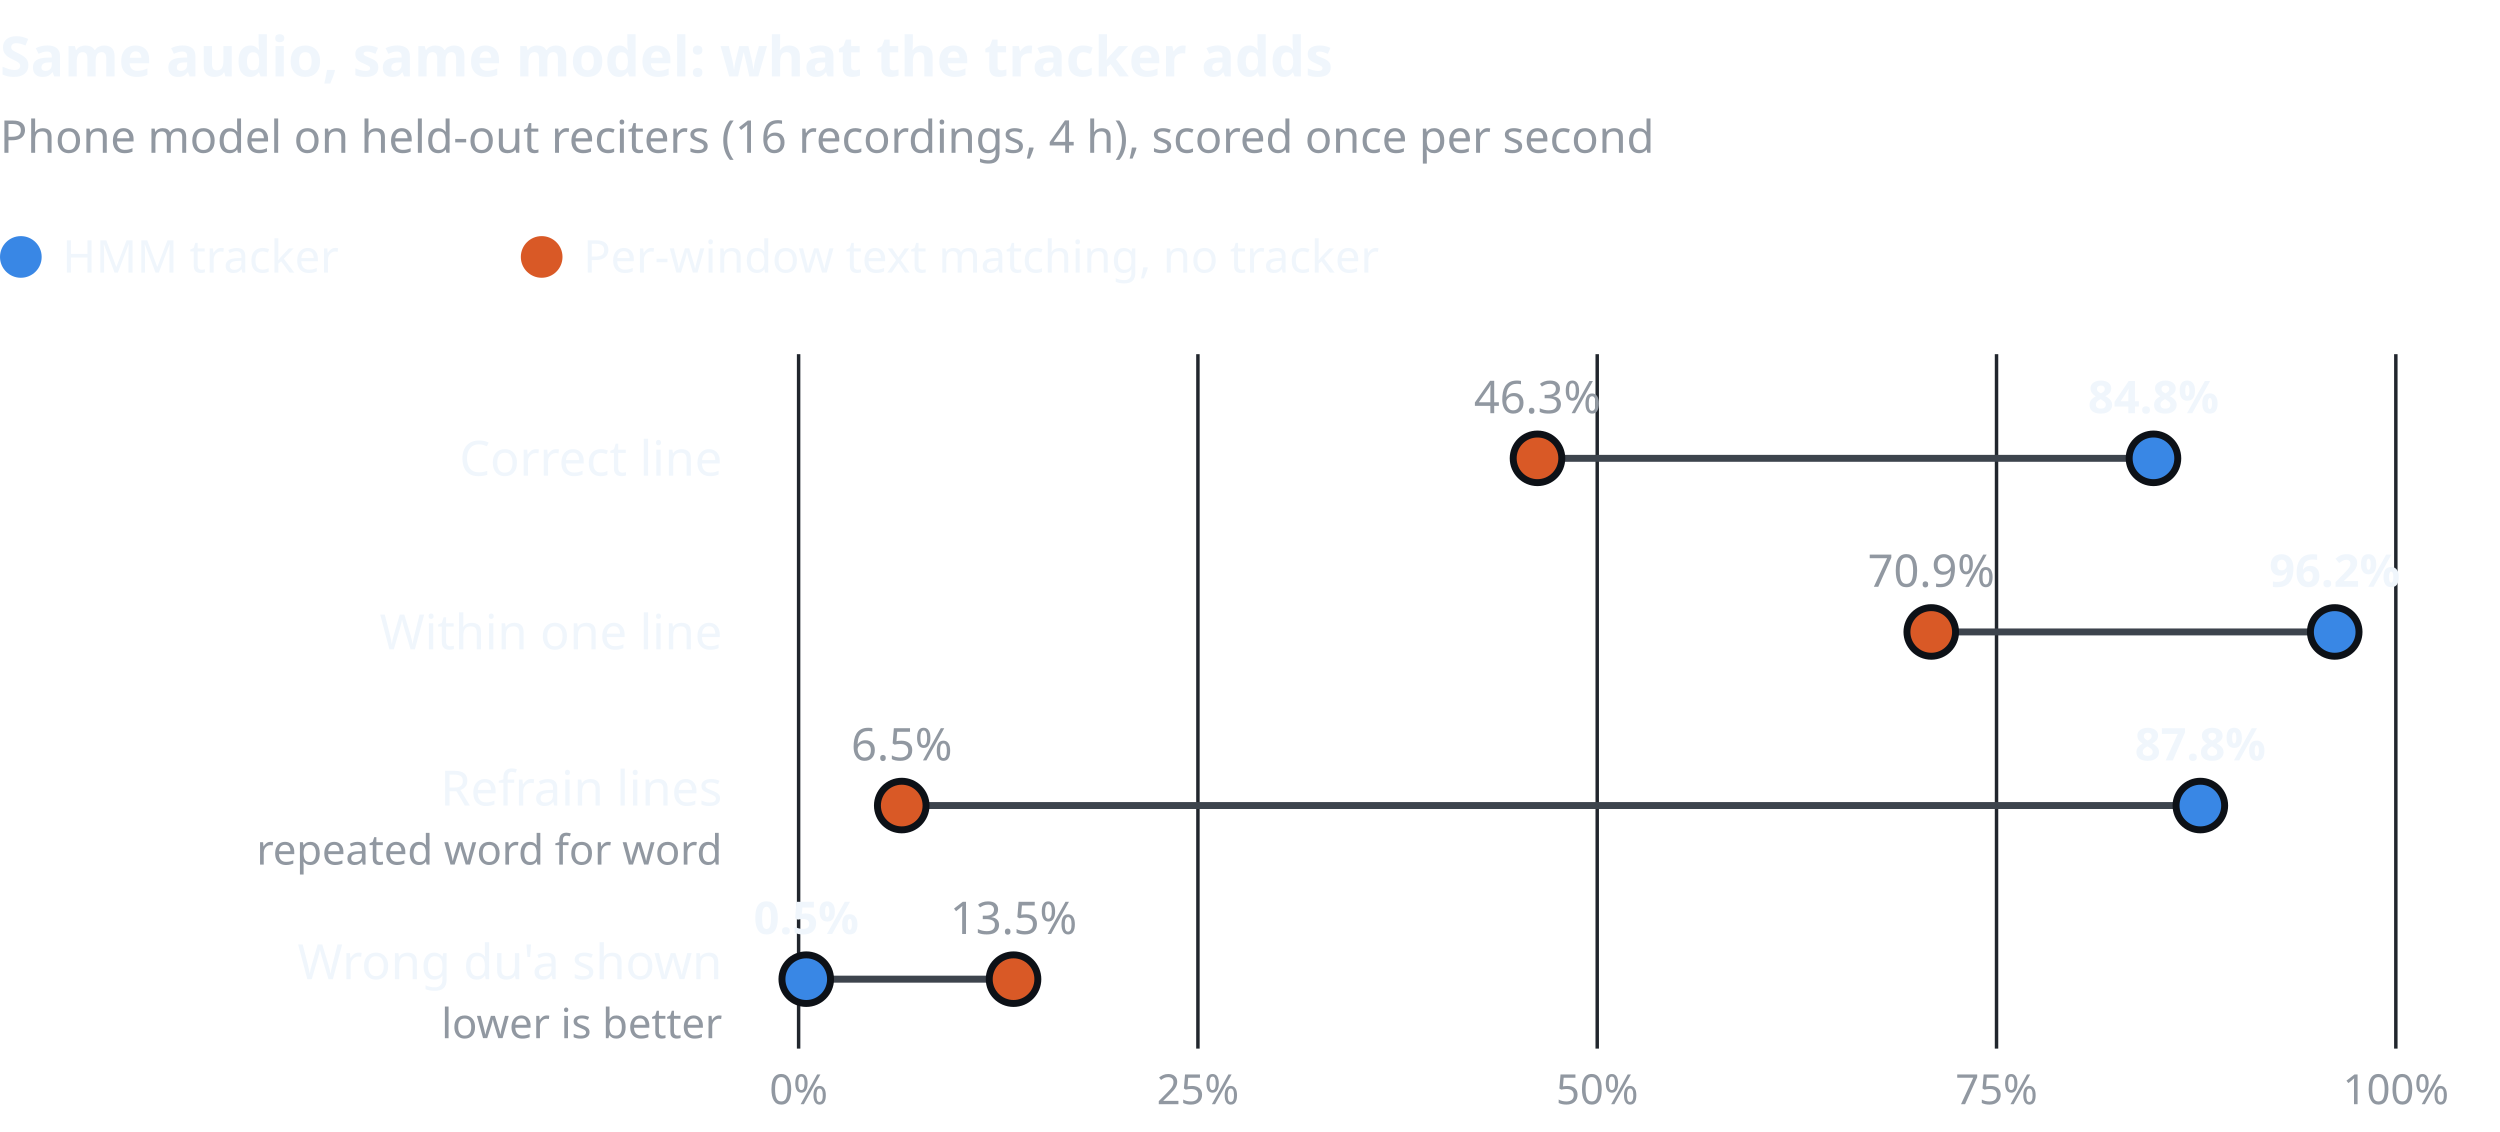
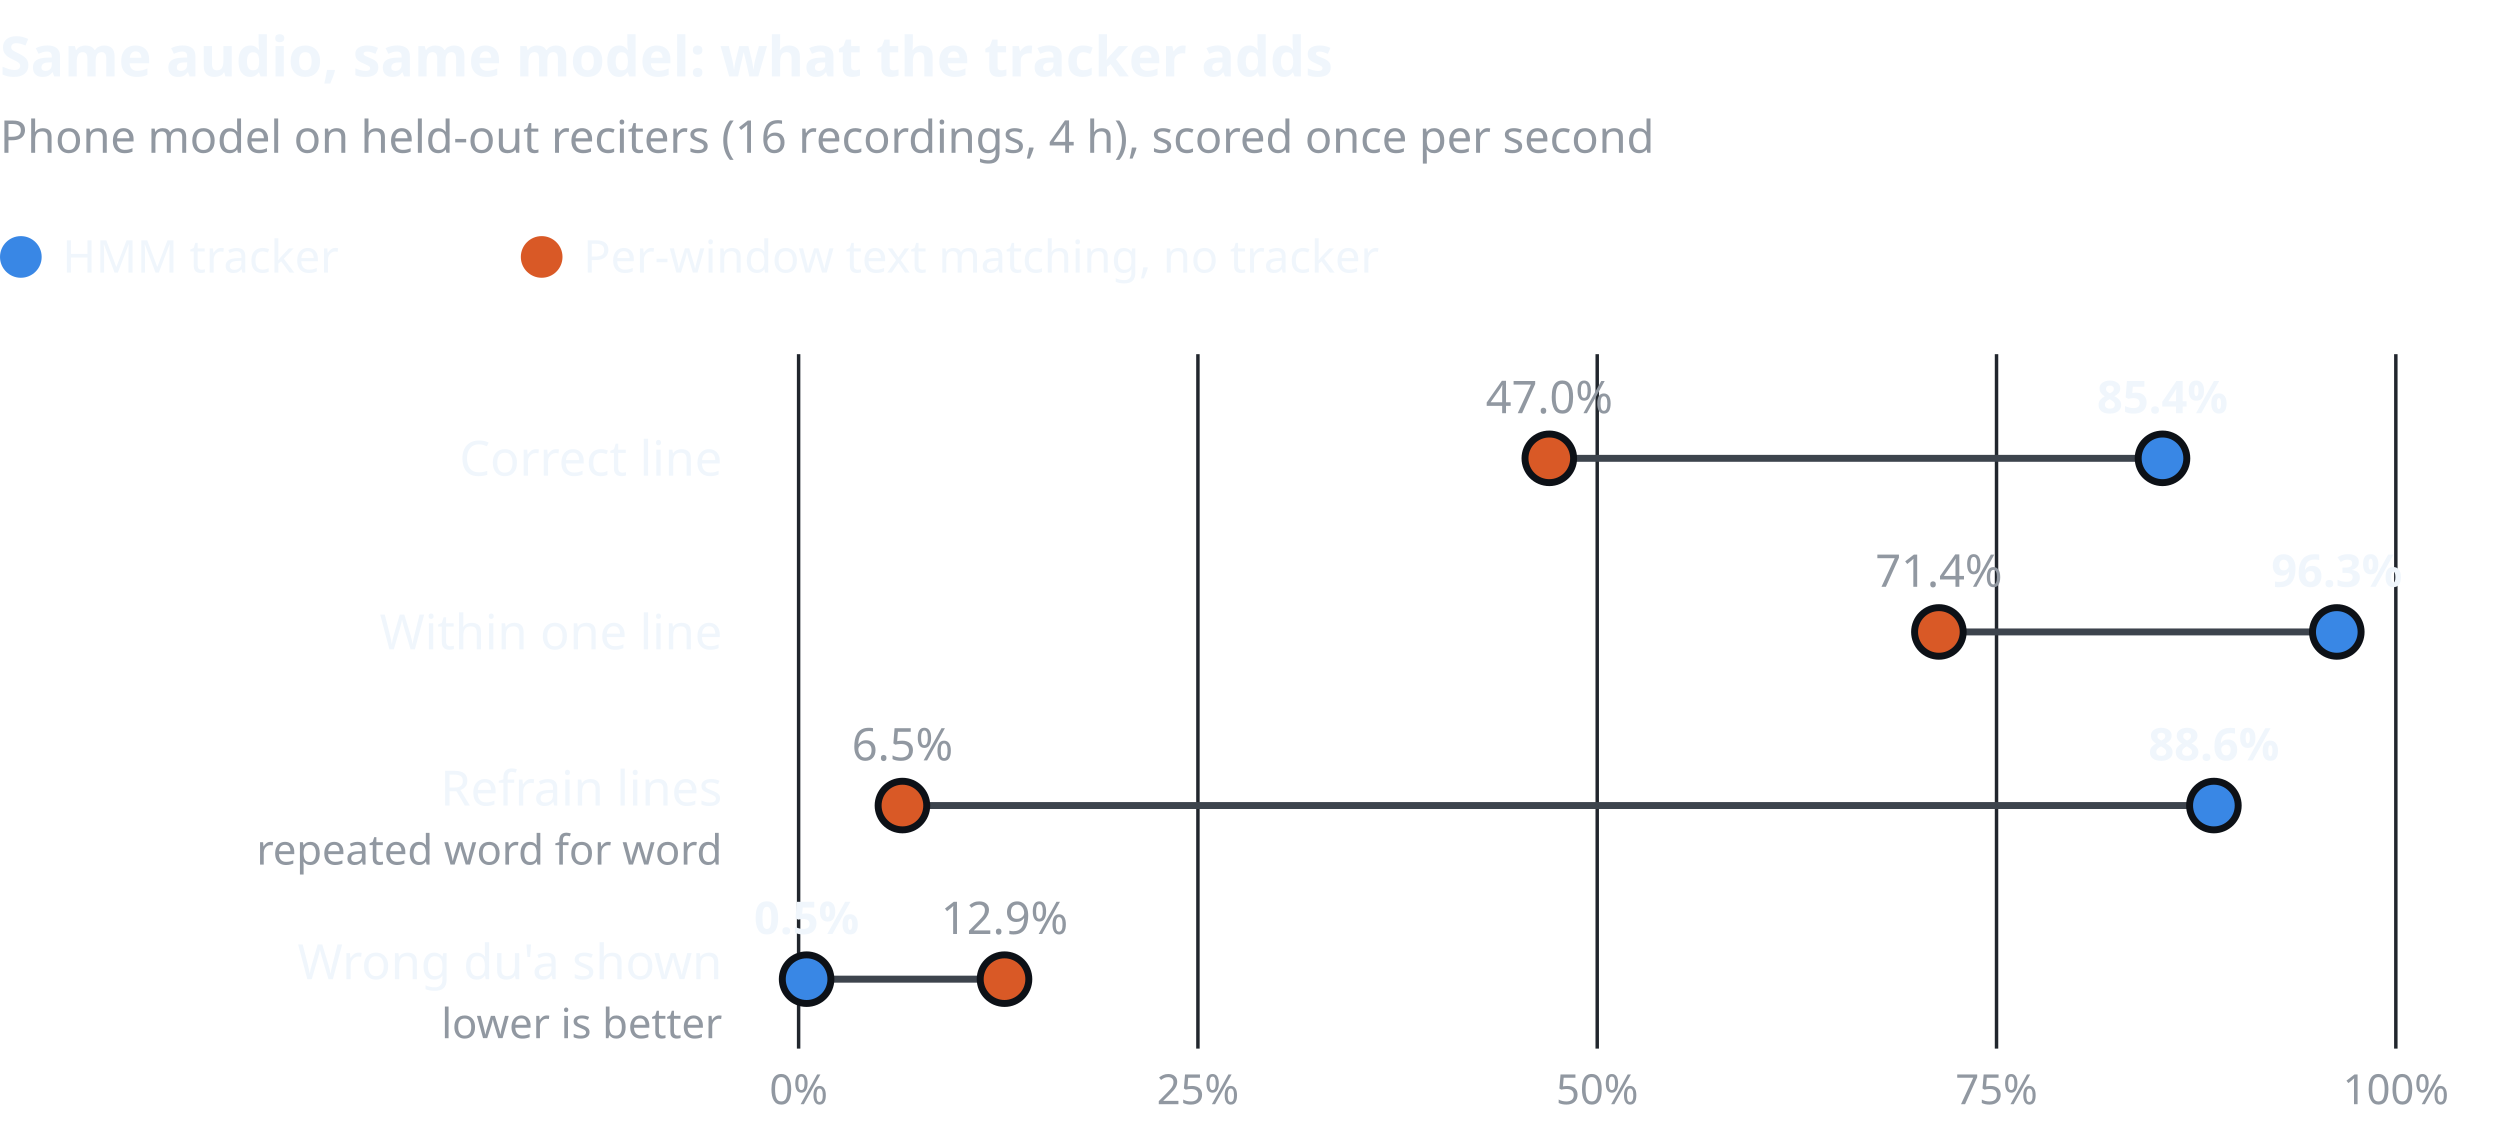
<svg xmlns="http://www.w3.org/2000/svg" width="720" height="326" viewBox="0 0 720 326" font-family="-apple-system,BlinkMacSystemFont,'Segoe UI','Noto Sans',Helvetica,Arial,sans-serif" role="img" aria-labelledby="t d">
  <text x="0" y="22" font-size="16" font-weight="600" fill="#f0f6fc">Same audio, same model: what the tracker adds</text>
  <text x="0" y="44" font-size="13" fill="#9198a1">Phone model on held-out reciters (16 recordings, 4 h), scored once per second</text>
  <circle cx="6" cy="74" r="6" fill="#3987e5" />
  <text x="18" y="78.5" font-size="13" fill="#f0f6fc">HMM tracker</text>
  <circle cx="156" cy="74" r="6" fill="#d95926" />
  <text x="168" y="78.5" font-size="13" fill="#f0f6fc">Per-window text matching, no tracker</text>
  <line x1="230.0" y1="102" x2="230.0" y2="302" stroke="#21262d" stroke-width="1" />
  <text x="230.0" y="318" font-size="12" fill="#9198a1" text-anchor="middle" style="font-variant-numeric:tabular-nums">0%</text>
  <line x1="345.0" y1="102" x2="345.0" y2="302" stroke="#21262d" stroke-width="1" />
  <text x="345.0" y="318" font-size="12" fill="#9198a1" text-anchor="middle" style="font-variant-numeric:tabular-nums">25%</text>
  <line x1="460.0" y1="102" x2="460.0" y2="302" stroke="#21262d" stroke-width="1" />
  <text x="460.0" y="318" font-size="12" fill="#9198a1" text-anchor="middle" style="font-variant-numeric:tabular-nums">50%</text>
  <line x1="575.0" y1="102" x2="575.0" y2="302" stroke="#21262d" stroke-width="1" />
  <text x="575.0" y="318" font-size="12" fill="#9198a1" text-anchor="middle" style="font-variant-numeric:tabular-nums">75%</text>
  <line x1="690.0" y1="102" x2="690.0" y2="302" stroke="#21262d" stroke-width="1" />
  <text x="690.0" y="318" font-size="12" fill="#9198a1" text-anchor="middle" style="font-variant-numeric:tabular-nums">100%</text>
  <text x="208" y="137" font-size="14" fill="#f0f6fc" text-anchor="end">Correct line</text>
-   <line x1="442.8" y1="132" x2="620.2" y2="132" stroke="#3d444d" stroke-width="2" stroke-linecap="round" />
-   <circle cx="442.8" cy="132" r="7" fill="#d95926" stroke="#0d1117" stroke-width="2" />
-   <text x="442.8" y="119" font-size="13" font-weight="400" fill="#9198a1" text-anchor="middle" style="font-variant-numeric:tabular-nums">46.3%</text>
-   <circle cx="620.2" cy="132" r="7" fill="#3987e5" stroke="#0d1117" stroke-width="2" />
-   <text x="620.2" y="119" font-size="13" font-weight="600" fill="#f0f6fc" text-anchor="middle" style="font-variant-numeric:tabular-nums">84.8%</text>
+   <line x1="446.2" y1="132" x2="622.8" y2="132" stroke="#3d444d" stroke-width="2" stroke-linecap="round" />
+   <circle cx="446.2" cy="132" r="7" fill="#d95926" stroke="#0d1117" stroke-width="2" />
+   <text x="446.2" y="119" font-size="13" font-weight="400" fill="#9198a1" text-anchor="middle" style="font-variant-numeric:tabular-nums">47.0%</text>
+   <circle cx="622.8" cy="132" r="7" fill="#3987e5" stroke="#0d1117" stroke-width="2" />
+   <text x="622.8" y="119" font-size="13" font-weight="600" fill="#f0f6fc" text-anchor="middle" style="font-variant-numeric:tabular-nums">85.4%</text>
  <text x="208" y="187" font-size="14" fill="#f0f6fc" text-anchor="end">Within one line</text>
-   <line x1="556.2" y1="182" x2="672.4" y2="182" stroke="#3d444d" stroke-width="2" stroke-linecap="round" />
-   <circle cx="556.2" cy="182" r="7" fill="#d95926" stroke="#0d1117" stroke-width="2" />
-   <text x="556.2" y="169" font-size="13" font-weight="400" fill="#9198a1" text-anchor="middle" style="font-variant-numeric:tabular-nums">70.9%</text>
-   <circle cx="672.4" cy="182" r="7" fill="#3987e5" stroke="#0d1117" stroke-width="2" />
-   <text x="672.4" y="169" font-size="13" font-weight="600" fill="#f0f6fc" text-anchor="middle" style="font-variant-numeric:tabular-nums">96.2%</text>
+   <line x1="558.4" y1="182" x2="673.0" y2="182" stroke="#3d444d" stroke-width="2" stroke-linecap="round" />
+   <circle cx="558.4" cy="182" r="7" fill="#d95926" stroke="#0d1117" stroke-width="2" />
+   <text x="558.4" y="169" font-size="13" font-weight="400" fill="#9198a1" text-anchor="middle" style="font-variant-numeric:tabular-nums">71.4%</text>
+   <circle cx="673.0" cy="182" r="7" fill="#3987e5" stroke="#0d1117" stroke-width="2" />
+   <text x="673.0" y="169" font-size="13" font-weight="600" fill="#f0f6fc" text-anchor="middle" style="font-variant-numeric:tabular-nums">96.3%</text>
  <text x="208" y="232" font-size="14" fill="#f0f6fc" text-anchor="end">Refrain lines</text>
  <text x="208" y="249" font-size="12" fill="#9198a1" text-anchor="end">repeated word for word</text>
-   <line x1="259.7" y1="232" x2="633.7" y2="232" stroke="#3d444d" stroke-width="2" stroke-linecap="round" />
-   <circle cx="259.7" cy="232" r="7" fill="#d95926" stroke="#0d1117" stroke-width="2" />
-   <text x="259.7" y="219" font-size="13" font-weight="400" fill="#9198a1" text-anchor="middle" style="font-variant-numeric:tabular-nums">6.5%</text>
-   <circle cx="633.7" cy="232" r="7" fill="#3987e5" stroke="#0d1117" stroke-width="2" />
-   <text x="633.7" y="219" font-size="13" font-weight="600" fill="#f0f6fc" text-anchor="middle" style="font-variant-numeric:tabular-nums">87.8%</text>
+   <line x1="259.9" y1="232" x2="637.6" y2="232" stroke="#3d444d" stroke-width="2" stroke-linecap="round" />
+   <circle cx="259.9" cy="232" r="7" fill="#d95926" stroke="#0d1117" stroke-width="2" />
+   <text x="259.9" y="219" font-size="13" font-weight="400" fill="#9198a1" text-anchor="middle" style="font-variant-numeric:tabular-nums">6.5%</text>
+   <circle cx="637.6" cy="232" r="7" fill="#3987e5" stroke="#0d1117" stroke-width="2" />
+   <text x="637.6" y="219" font-size="13" font-weight="600" fill="#f0f6fc" text-anchor="middle" style="font-variant-numeric:tabular-nums">88.6%</text>
  <text x="208" y="282" font-size="14" fill="#f0f6fc" text-anchor="end">Wrong du'a shown</text>
  <text x="208" y="299" font-size="12" fill="#9198a1" text-anchor="end">lower is better</text>
-   <line x1="291.9" y1="282" x2="232.2" y2="282" stroke="#3d444d" stroke-width="2" stroke-linecap="round" />
-   <circle cx="291.9" cy="282" r="7" fill="#d95926" stroke="#0d1117" stroke-width="2" />
-   <text x="291.9" y="269" font-size="13" font-weight="400" fill="#9198a1" text-anchor="middle" style="font-variant-numeric:tabular-nums">13.5%</text>
-   <circle cx="232.2" cy="282" r="7" fill="#3987e5" stroke="#0d1117" stroke-width="2" />
-   <text x="232.2" y="269" font-size="13" font-weight="600" fill="#f0f6fc" text-anchor="middle" style="font-variant-numeric:tabular-nums">0.5%</text>
+   <line x1="289.3" y1="282" x2="232.3" y2="282" stroke="#3d444d" stroke-width="2" stroke-linecap="round" />
+   <circle cx="289.3" cy="282" r="7" fill="#d95926" stroke="#0d1117" stroke-width="2" />
+   <text x="289.3" y="269" font-size="13" font-weight="400" fill="#9198a1" text-anchor="middle" style="font-variant-numeric:tabular-nums">12.9%</text>
+   <circle cx="232.3" cy="282" r="7" fill="#3987e5" stroke="#0d1117" stroke-width="2" />
+   <text x="232.3" y="269" font-size="13" font-weight="600" fill="#f0f6fc" text-anchor="middle" style="font-variant-numeric:tabular-nums">0.5%</text>
</svg>
